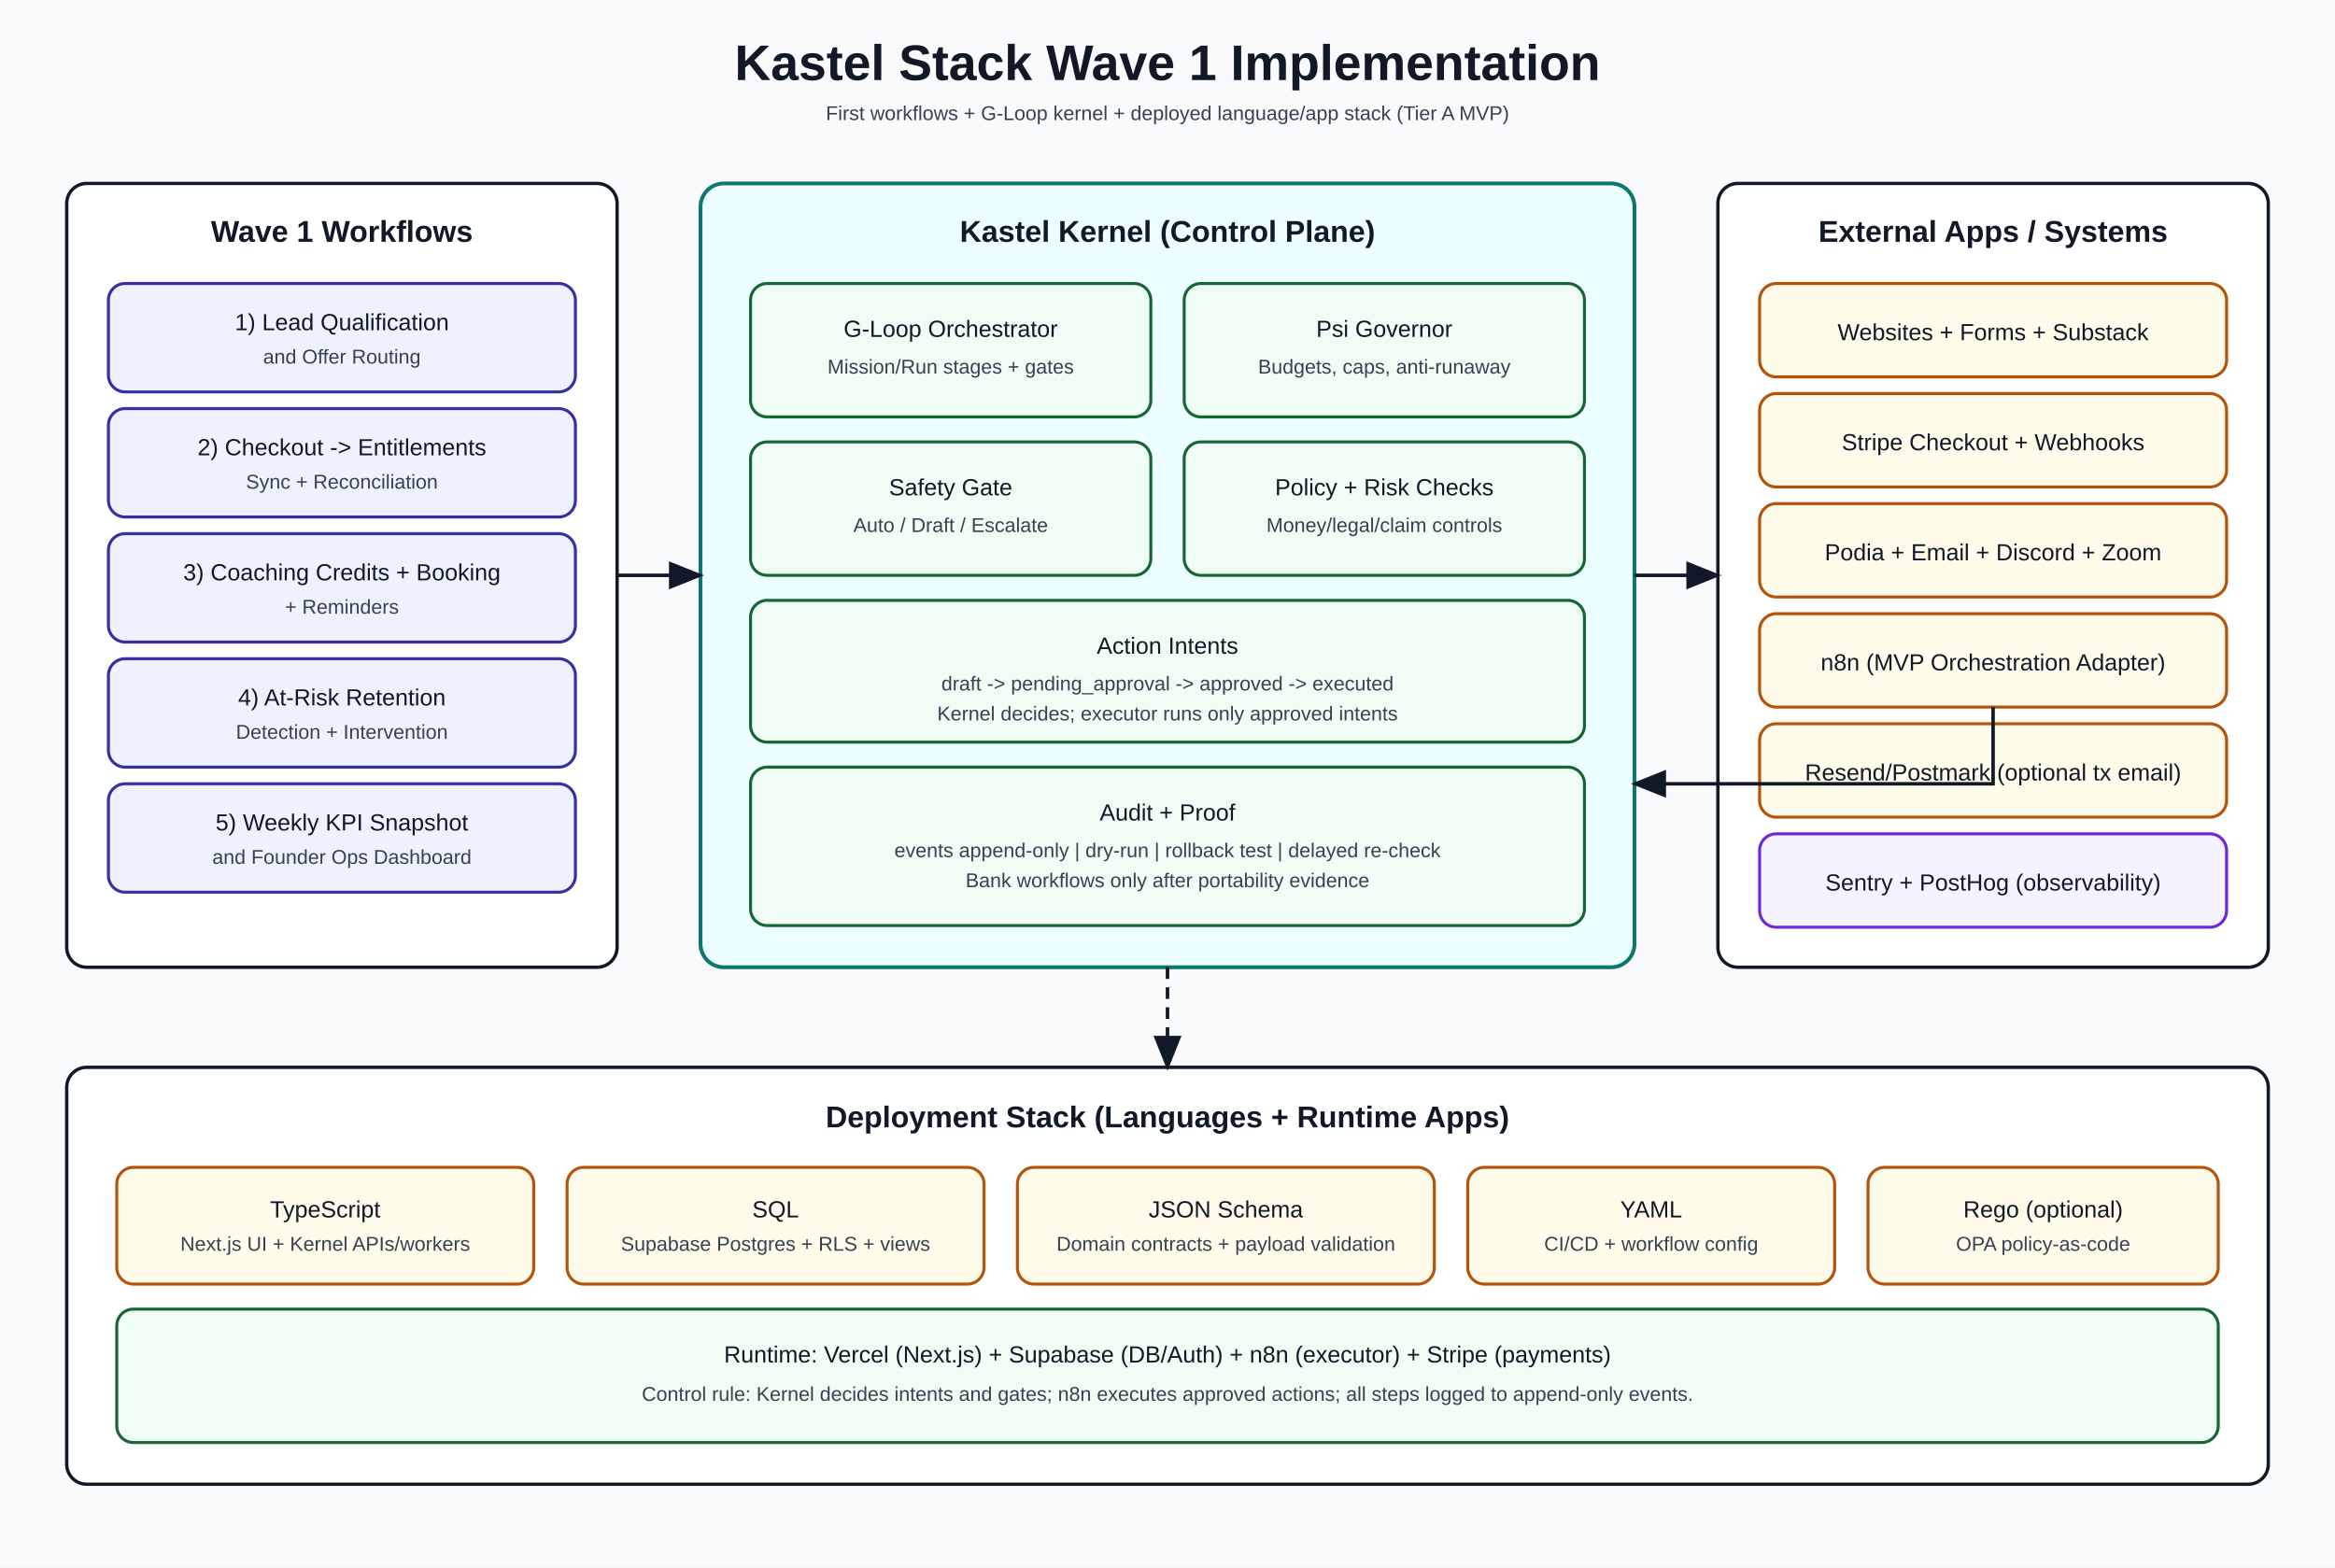
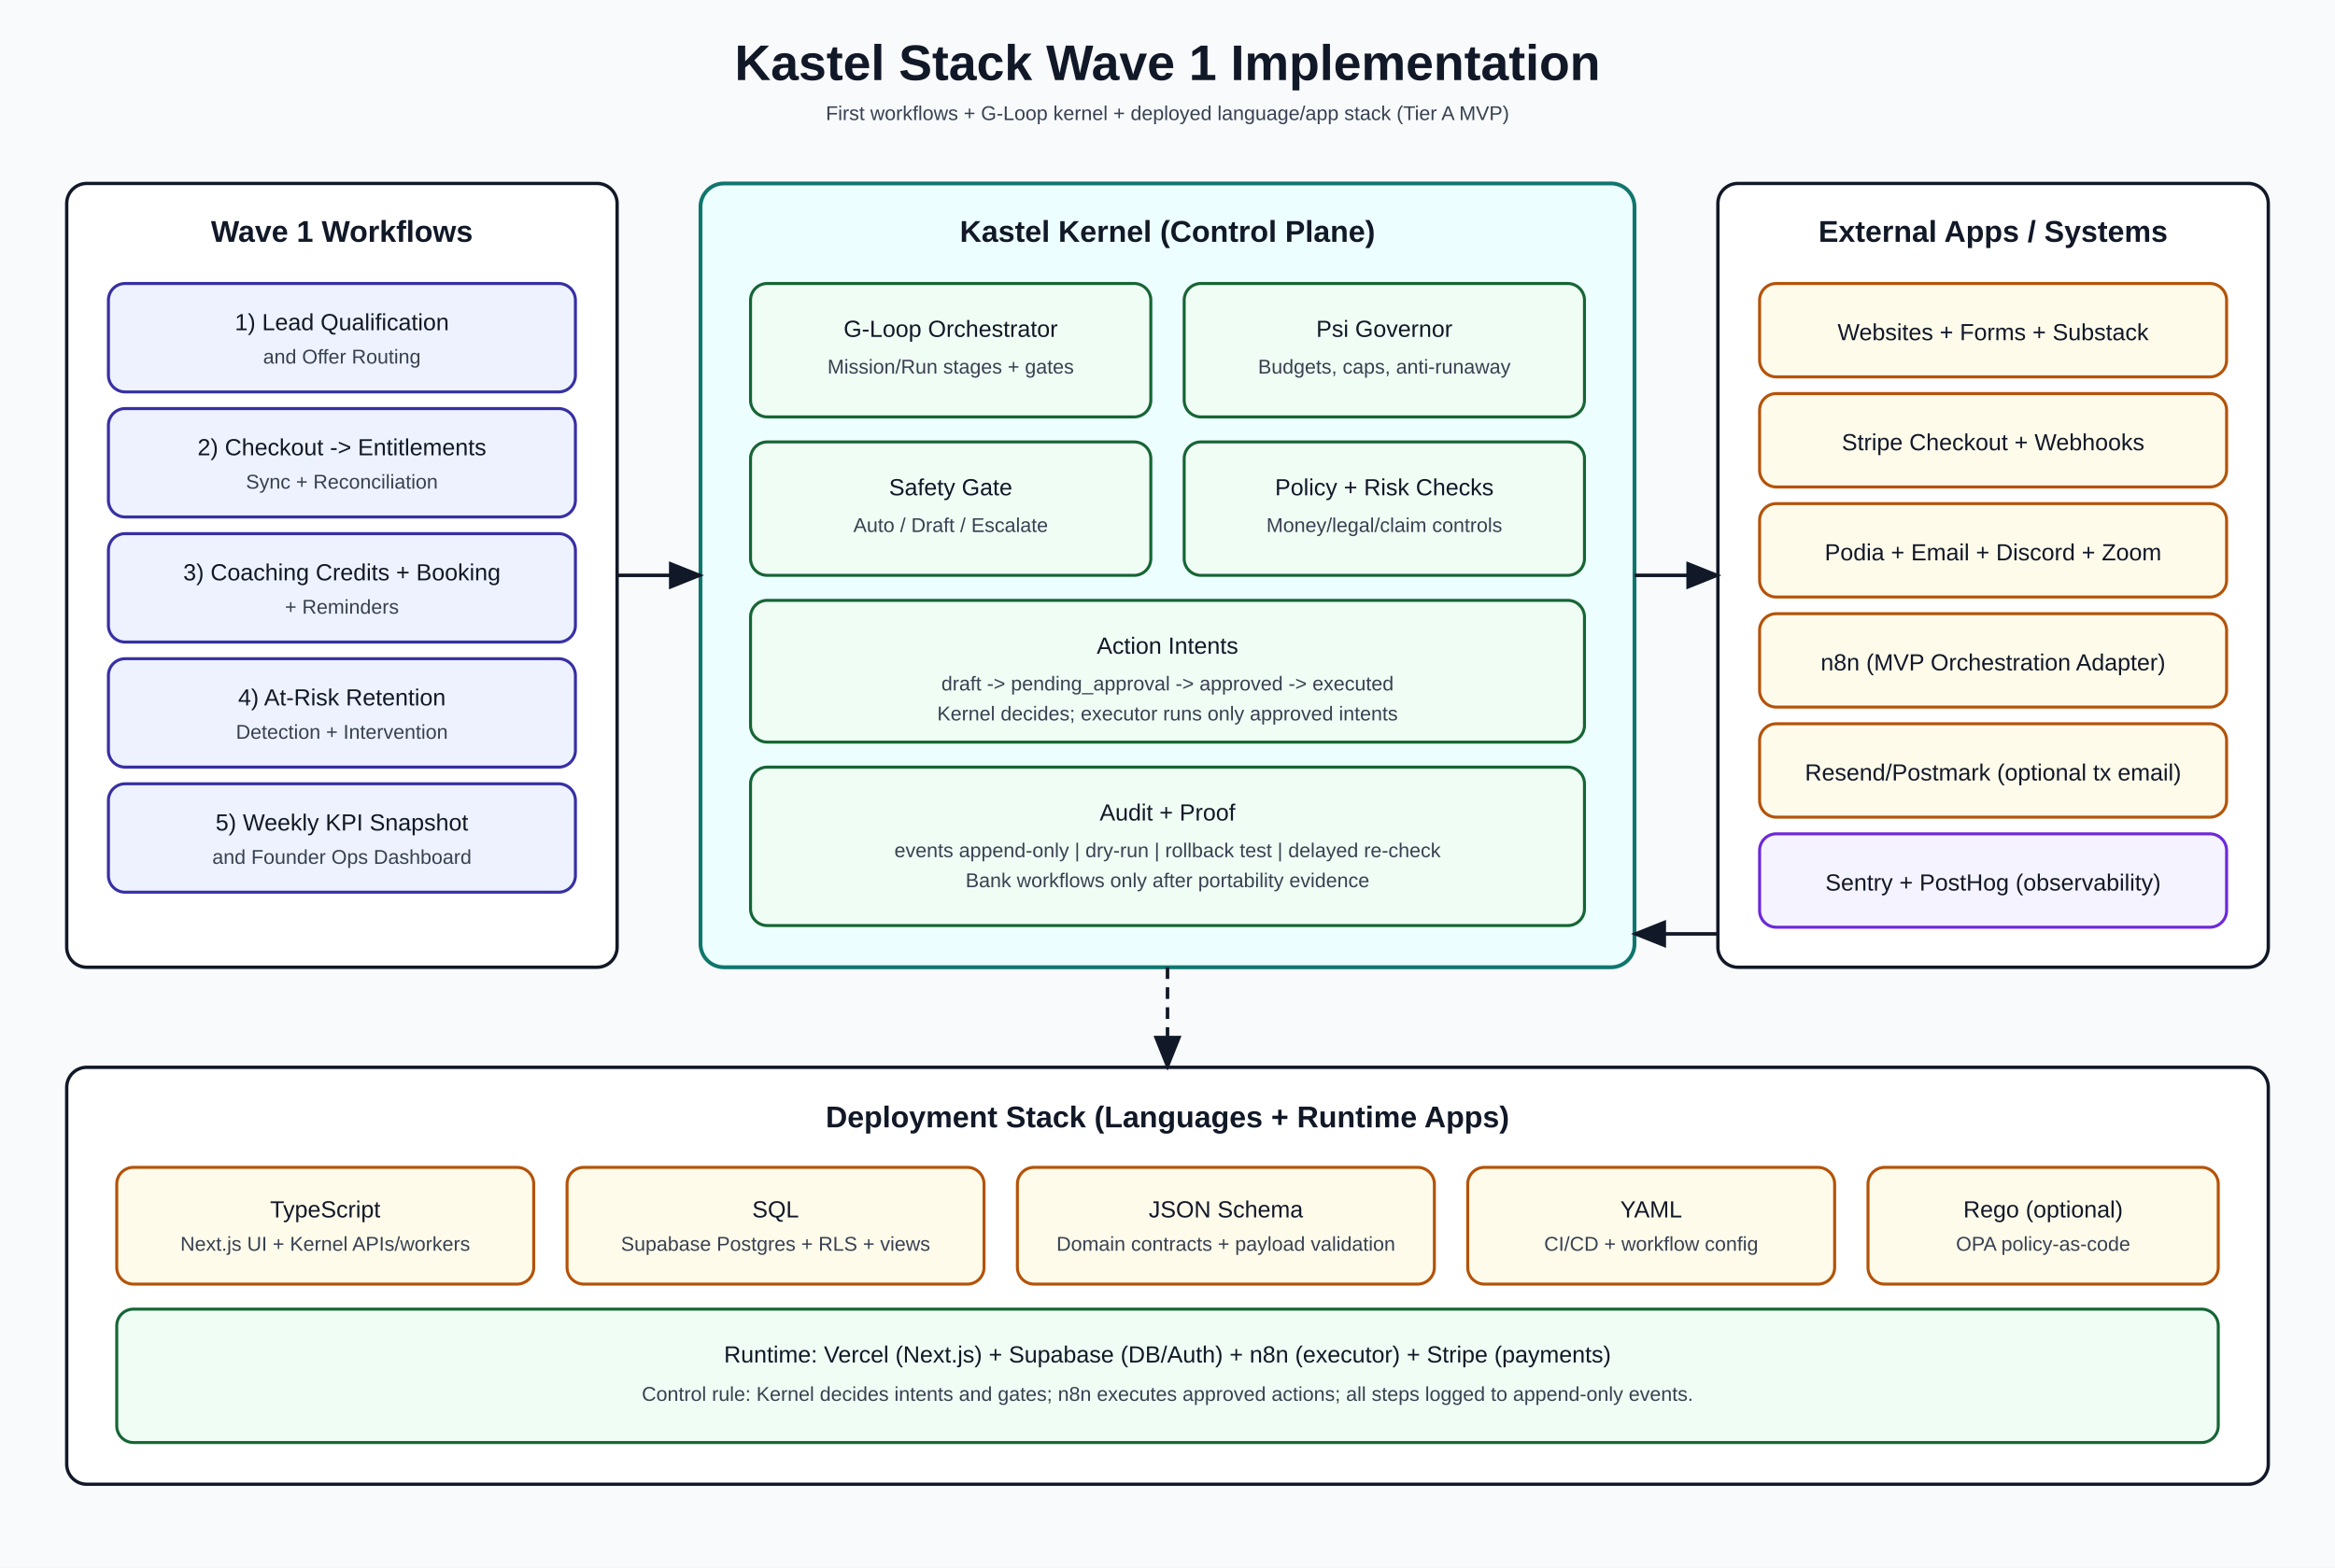
<svg xmlns="http://www.w3.org/2000/svg" width="1400" height="940" viewBox="0 0 1400 940" role="img" aria-labelledby="title desc">
  <defs>
    <style>
      .bg { fill: #f8fafc; }
      .card { fill: #ffffff; stroke: #111827; stroke-width: 2; rx: 12; }
      .wf { fill: #eef2ff; stroke: #3730a3; stroke-width: 1.8; rx: 10; }
      .kernel { fill: #ecfeff; stroke: #0f766e; stroke-width: 2.3; rx: 14; }
      .layer { fill: #f0fdf4; stroke: #166534; stroke-width: 1.8; rx: 10; }
      .tech { fill: #fffbeb; stroke: #b45309; stroke-width: 1.8; rx: 10; }
      .obs { fill: #f5f3ff; stroke: #6d28d9; stroke-width: 1.8; rx: 10; }
      .h1 { font: 700 30px Arial, sans-serif; fill: #111827; }
      .h2 { font: 700 18px Arial, sans-serif; fill: #111827; }
      .p { font: 14px Arial, sans-serif; fill: #111827; }
      .small { font: 12px Arial, sans-serif; fill: #374151; }
      .arrow { stroke: #111827; stroke-width: 2.1; fill: none; marker-end: url(#arrowHead); }
      .dashed { stroke-dasharray: 7 5; }
    </style>
    <marker id="arrowHead" markerWidth="10" markerHeight="8" refX="9" refY="4" orient="auto">
      <polygon points="0,0 10,4 0,8" fill="#111827" />
    </marker>
  </defs>
  <rect class="bg" x="0" y="0" width="1400" height="940" />
  <text class="h1" x="700" y="48" text-anchor="middle">Kastel Stack Wave 1 Implementation</text>
  <text class="small" x="700" y="72" text-anchor="middle">First workflows + G-Loop kernel + deployed language/app stack (Tier A MVP)</text>
  <rect class="card" x="40" y="110" width="330" height="470" />
  <text class="h2" x="205" y="145" text-anchor="middle">Wave 1 Workflows</text>
  <rect class="wf" x="65" y="170" width="280" height="65" />
  <text class="p" x="205" y="198" text-anchor="middle">1) Lead Qualification</text>
  <text class="small" x="205" y="218" text-anchor="middle">and Offer Routing</text>
  <rect class="wf" x="65" y="245" width="280" height="65" />
  <text class="p" x="205" y="273" text-anchor="middle">2) Checkout -&gt; Entitlements</text>
  <text class="small" x="205" y="293" text-anchor="middle">Sync + Reconciliation</text>
  <rect class="wf" x="65" y="320" width="280" height="65" />
  <text class="p" x="205" y="348" text-anchor="middle">3) Coaching Credits + Booking</text>
  <text class="small" x="205" y="368" text-anchor="middle">+ Reminders</text>
  <rect class="wf" x="65" y="395" width="280" height="65" />
  <text class="p" x="205" y="423" text-anchor="middle">4) At-Risk Retention</text>
  <text class="small" x="205" y="443" text-anchor="middle">Detection + Intervention</text>
  <rect class="wf" x="65" y="470" width="280" height="65" />
  <text class="p" x="205" y="498" text-anchor="middle">5) Weekly KPI Snapshot</text>
  <text class="small" x="205" y="518" text-anchor="middle">and Founder Ops Dashboard</text>
  <rect class="kernel" x="420" y="110" width="560" height="470" />
  <text class="h2" x="700" y="145" text-anchor="middle">Kastel Kernel (Control Plane)</text>
  <rect class="layer" x="450" y="170" width="240" height="80" />
  <text class="p" x="570" y="202" text-anchor="middle">G-Loop Orchestrator</text>
  <text class="small" x="570" y="224" text-anchor="middle">Mission/Run stages + gates</text>
  <rect class="layer" x="710" y="170" width="240" height="80" />
  <text class="p" x="830" y="202" text-anchor="middle">Psi Governor</text>
  <text class="small" x="830" y="224" text-anchor="middle">Budgets, caps, anti-runaway</text>
  <rect class="layer" x="450" y="265" width="240" height="80" />
  <text class="p" x="570" y="297" text-anchor="middle">Safety Gate</text>
  <text class="small" x="570" y="319" text-anchor="middle">Auto / Draft / Escalate</text>
  <rect class="layer" x="710" y="265" width="240" height="80" />
  <text class="p" x="830" y="297" text-anchor="middle">Policy + Risk Checks</text>
  <text class="small" x="830" y="319" text-anchor="middle">Money/legal/claim controls</text>
  <rect class="layer" x="450" y="360" width="500" height="85" />
  <text class="p" x="700" y="392" text-anchor="middle">Action Intents</text>
  <text class="small" x="700" y="414" text-anchor="middle">draft -&gt; pending_approval -&gt; approved -&gt; executed</text>
  <text class="small" x="700" y="432" text-anchor="middle">Kernel decides; executor runs only approved intents</text>
  <rect class="layer" x="450" y="460" width="500" height="95" />
  <text class="p" x="700" y="492" text-anchor="middle">Audit + Proof</text>
  <text class="small" x="700" y="514" text-anchor="middle">events append-only | dry-run | rollback test | delayed re-check</text>
  <text class="small" x="700" y="532" text-anchor="middle">Bank workflows only after portability evidence</text>
  <rect class="card" x="1030" y="110" width="330" height="470" />
  <text class="h2" x="1195" y="145" text-anchor="middle">External Apps / Systems</text>
  <rect class="tech" x="1055" y="170" width="280" height="56" />
  <text class="p" x="1195" y="204" text-anchor="middle">Websites + Forms + Substack</text>
  <rect class="tech" x="1055" y="236" width="280" height="56" />
  <text class="p" x="1195" y="270" text-anchor="middle">Stripe Checkout + Webhooks</text>
  <rect class="tech" x="1055" y="302" width="280" height="56" />
  <text class="p" x="1195" y="336" text-anchor="middle">Podia + Email + Discord + Zoom</text>
  <rect class="tech" x="1055" y="368" width="280" height="56" />
  <text class="p" x="1195" y="402" text-anchor="middle">n8n (MVP Orchestration Adapter)</text>
  <rect class="tech" x="1055" y="434" width="280" height="56" />
  <text class="p" x="1195" y="468" text-anchor="middle">Resend/Postmark (optional tx email)</text>
  <rect class="obs" x="1055" y="500" width="280" height="56" />
  <text class="p" x="1195" y="534" text-anchor="middle">Sentry + PostHog (observability)</text>
  <rect class="card" x="40" y="640" width="1320" height="250" />
  <text class="h2" x="700" y="676" text-anchor="middle">Deployment Stack (Languages + Runtime Apps)</text>
  <rect class="tech" x="70" y="700" width="250" height="70" />
  <text class="p" x="195" y="730" text-anchor="middle">TypeScript</text>
  <text class="small" x="195" y="750" text-anchor="middle">Next.js UI + Kernel APIs/workers</text>
  <rect class="tech" x="340" y="700" width="250" height="70" />
  <text class="p" x="465" y="730" text-anchor="middle">SQL</text>
  <text class="small" x="465" y="750" text-anchor="middle">Supabase Postgres + RLS + views</text>
  <rect class="tech" x="610" y="700" width="250" height="70" />
  <text class="p" x="735" y="730" text-anchor="middle">JSON Schema</text>
  <text class="small" x="735" y="750" text-anchor="middle">Domain contracts + payload validation</text>
  <rect class="tech" x="880" y="700" width="220" height="70" />
  <text class="p" x="990" y="730" text-anchor="middle">YAML</text>
  <text class="small" x="990" y="750" text-anchor="middle">CI/CD + workflow config</text>
  <rect class="tech" x="1120" y="700" width="210" height="70" />
  <text class="p" x="1225" y="730" text-anchor="middle">Rego (optional)</text>
  <text class="small" x="1225" y="750" text-anchor="middle">OPA policy-as-code</text>
  <rect class="layer" x="70" y="785" width="1260" height="80" />
  <text class="p" x="700" y="817" text-anchor="middle">Runtime: Vercel (Next.js) + Supabase (DB/Auth) + n8n (executor) + Stripe (payments)</text>
  <text class="small" x="700" y="840" text-anchor="middle">Control rule: Kernel decides intents and gates; n8n executes approved actions; all steps logged to append-only events.</text>
  <path class="arrow" d="M370 345 L420 345" />
  <path class="arrow" d="M980 345 L1030 345" />
-   <path class="arrow" d="M1195 424 L1195 470 L980 470" />
+   <path class="arrow" d="M1030 560 L980 560" />
  <path class="arrow dashed" d="M700 580 L700 640" />
</svg>
